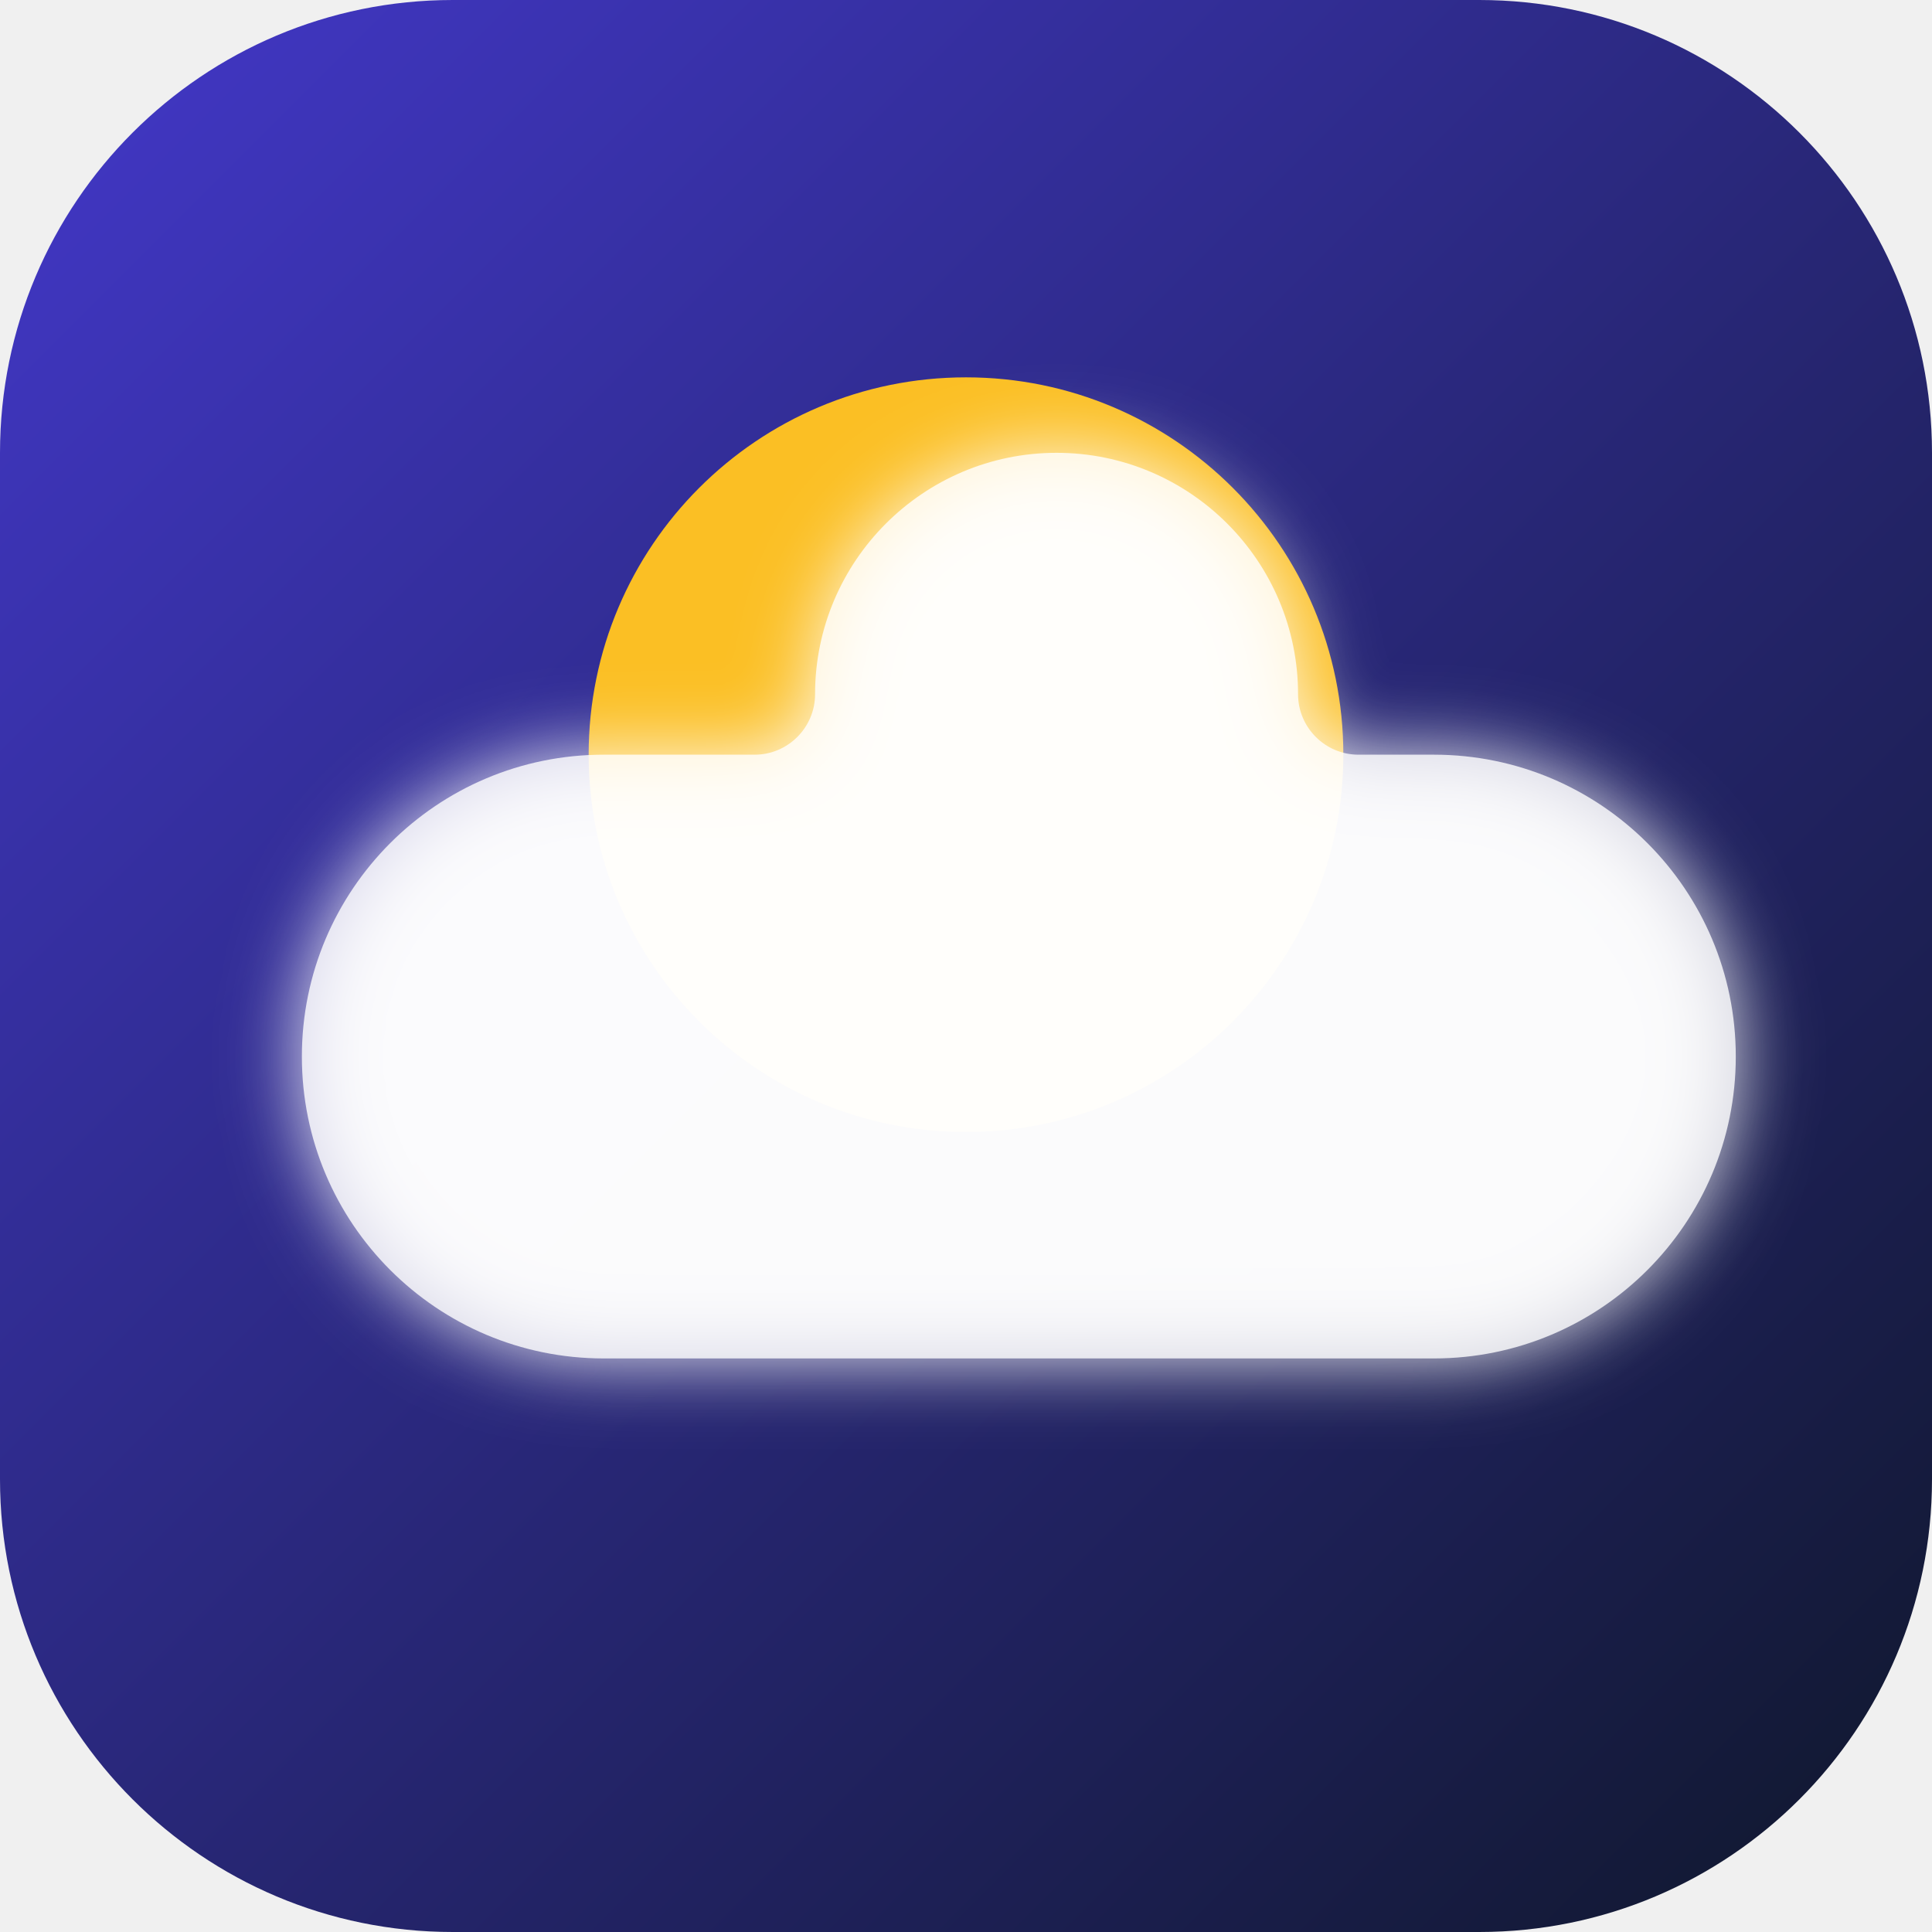
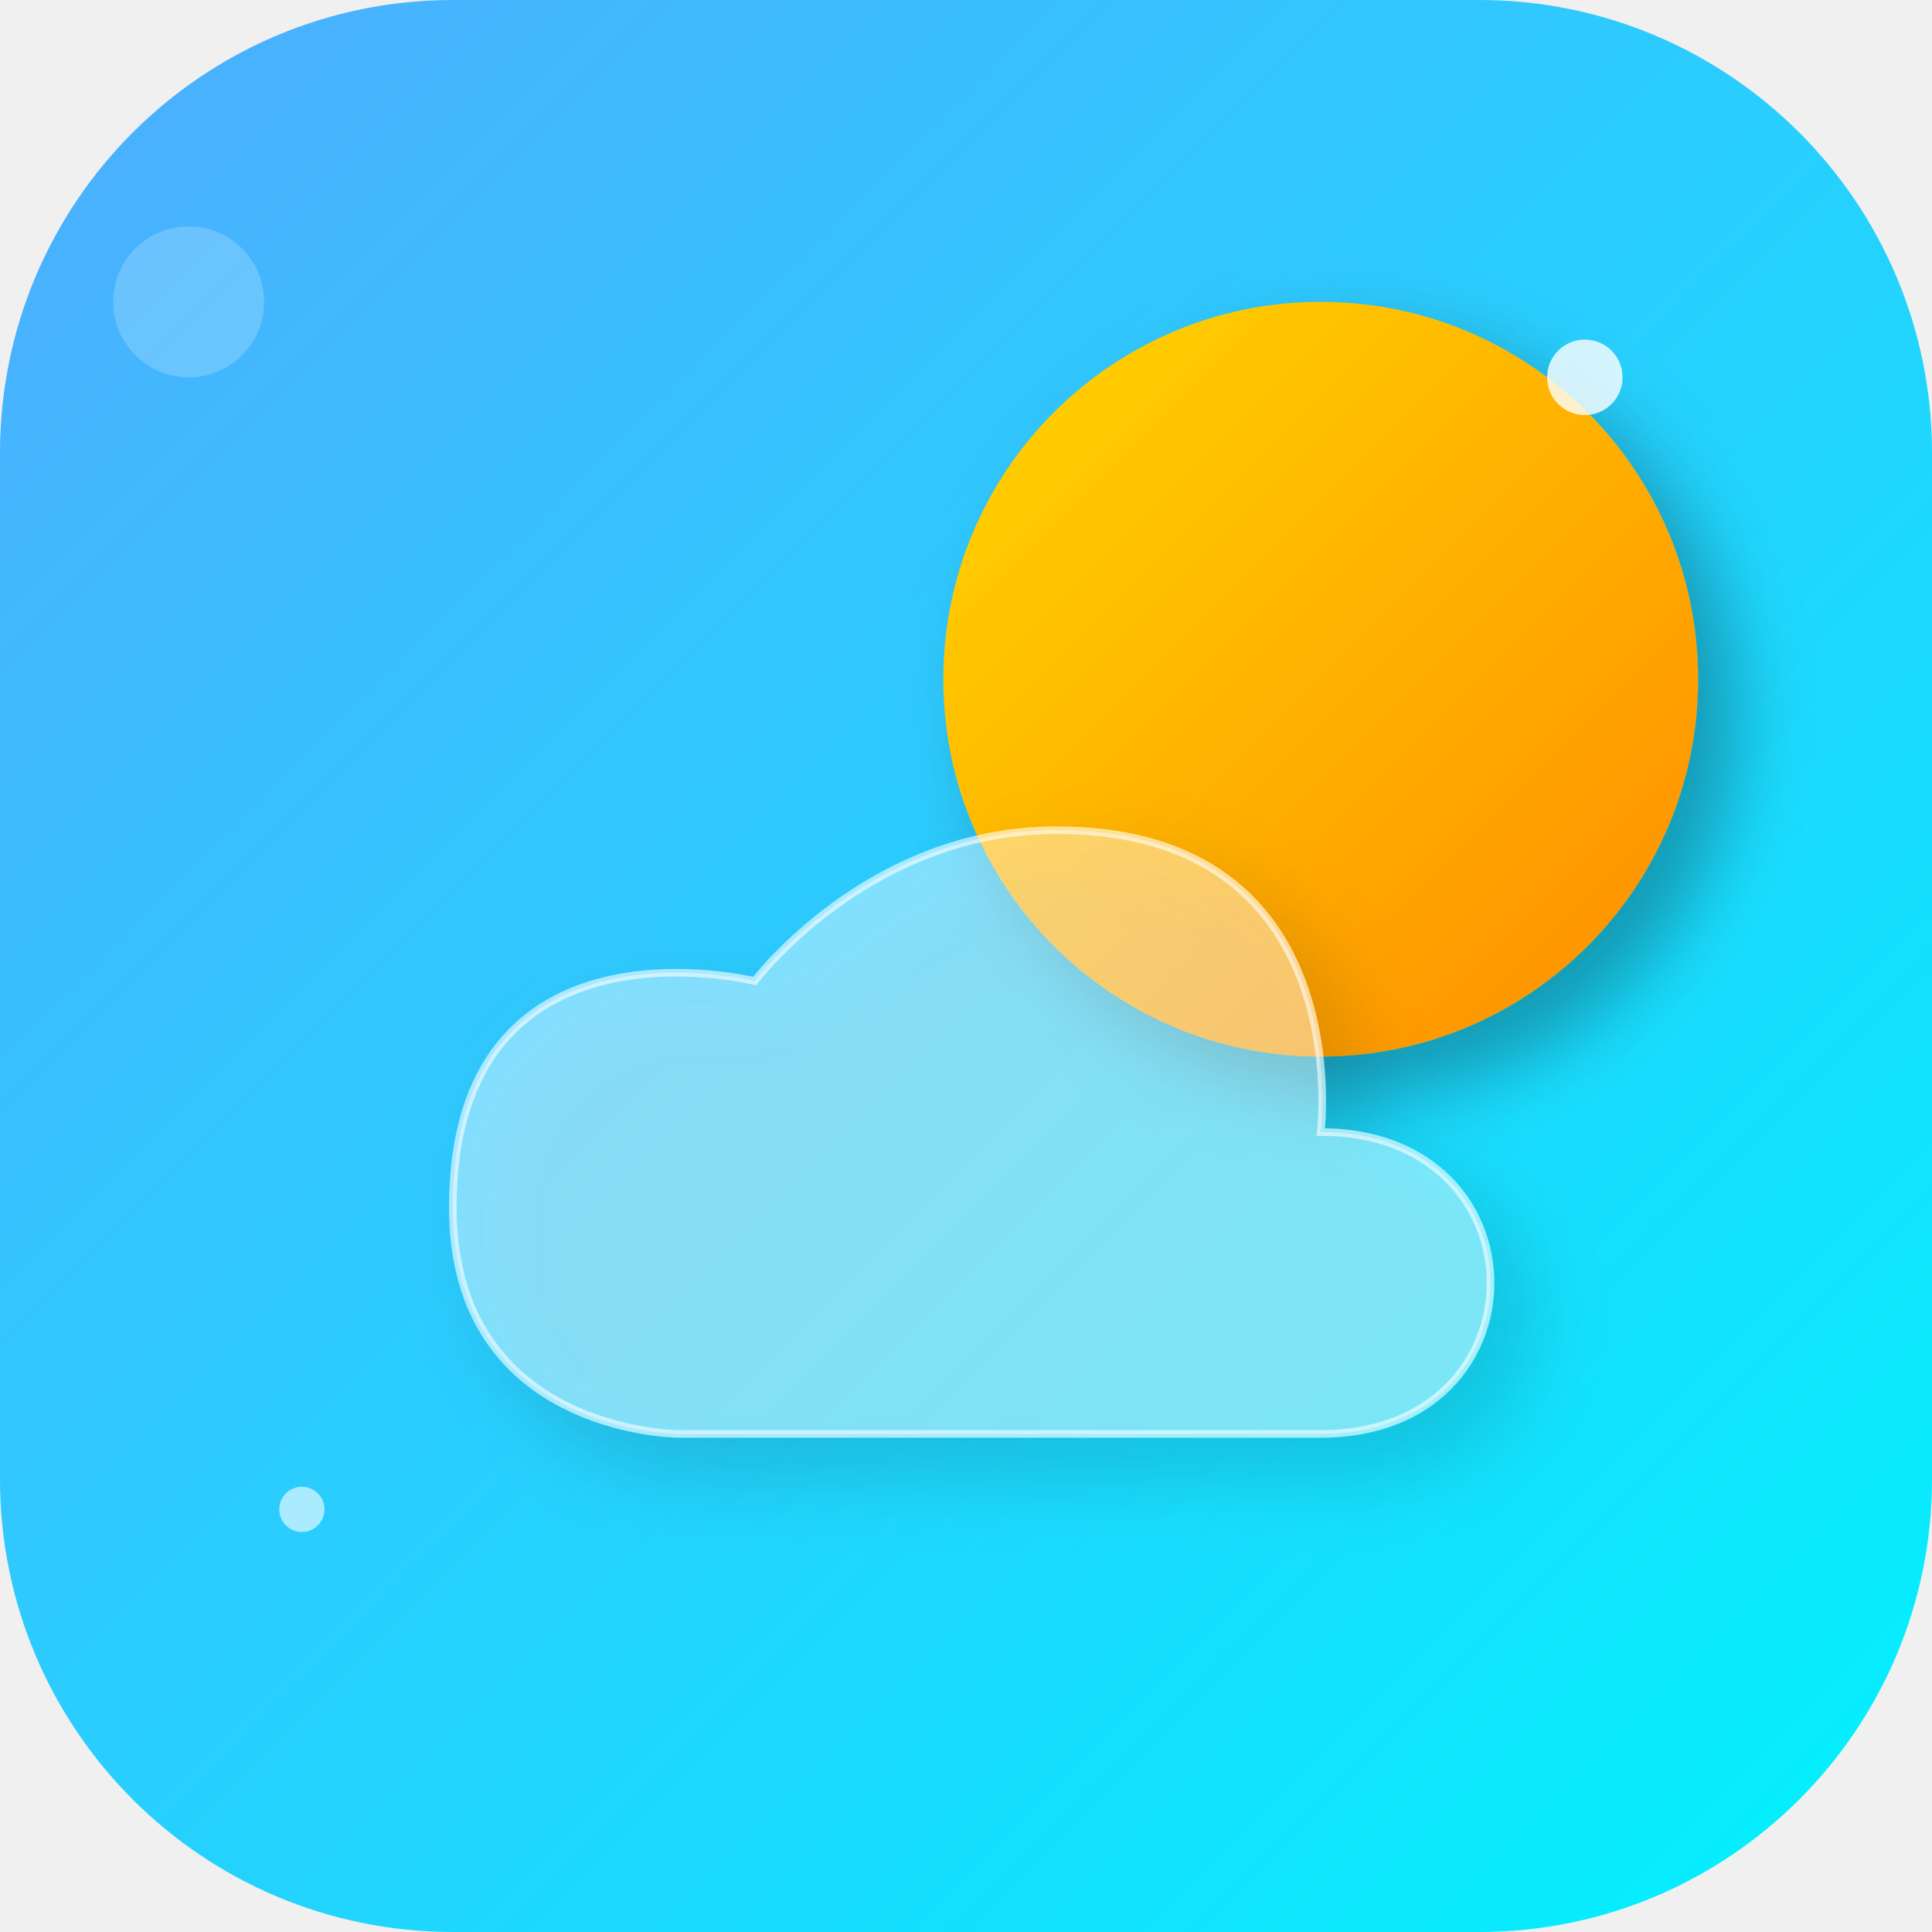
<svg xmlns="http://www.w3.org/2000/svg" viewBox="0 0 512 512">
  <defs>
-     <linearGradient id="g" x1="0%" y1="0%" x2="100%" y2="100%">
-       <stop offset="0%" stop-color="#4338ca" />
-       <stop offset="100%" stop-color="#0f172a" />
+     <linearGradient id="sky" x1="0%" y1="0%" x2="100%" y2="100%">
+       <stop offset="0%" style="stop-color:#4facfe;stop-opacity:1" />
+       <stop offset="100%" style="stop-color:#00f2fe;stop-opacity:1" />
    </linearGradient>
-     <filter id="b" color-interpolation-filters="sRGB">
-       <feGaussianBlur stdDeviation="10" />
+     <linearGradient id="sun" x1="0%" y1="0%" x2="100%" y2="100%">
+       <stop offset="0%" style="stop-color:#ffd700;stop-opacity:1" />
+       <stop offset="100%" style="stop-color:#ff8c00;stop-opacity:1" />
+     </linearGradient>
+     <filter id="glass" x="-20%" y="-20%" width="140%" height="140%">
+       <feGaussianBlur in="SourceGraphic" stdDeviation="15" result="blur" />
+       <feColorMatrix in="blur" mode="matrix" values="1 0 0 0 0  0 1 0 0 0  0 0 1 0 0  0 0 0 18 -7" result="goo" />
+       <feComposite in="SourceGraphic" in2="goo" operator="atop" />
+     </filter>
+     <filter id="shadow" x="-50%" y="-50%" width="200%" height="200%">
+       <feDropShadow dx="10" dy="10" stdDeviation="10" flood-opacity="0.3" />
    </filter>
  </defs>
-   <rect width="512" height="512" rx="120" fill="url(#g)" />
-   <circle cx="256" cy="200" r="100" fill="#fbbf24" />
-   <path d="M160 360c-44.2 0-80-35.8-80-80s35.8-80 80-80h40c8.8 0 16-7.2 16-16 0-35.3 28.7-64 64-64s64 28.7 64 64c0 8.8 7.2 16 16 16h20c44.2 0 80 35.8 80 80s-35.8 80-80 80H160z" fill="#fff" opacity="0.9" filter="url(#b)" />
-   <path d="M160 360c-44.2 0-80-35.8-80-80s35.8-80 80-80h40c8.8 0 16-7.2 16-16 0-35.3 28.7-64 64-64s64 28.7 64 64c0 8.8 7.2 16 16 16h20c44.2 0 80 35.8 80 80s-35.8 80-80 80H160z" fill="#fff" opacity="0.8" />
+   <rect width="512" height="512" rx="120" fill="url(#sky)" />
+   <circle cx="350" cy="180" r="100" fill="url(#sun)" filter="url(#shadow)" />
+   <path d="M120 320 C120 380 180 380 180 380 L350 380 C410 380 410 300 350 300 C350 300 360 220 280 220 C230 220 200 260 200 260 C200 260 120 240 120 320 Z" fill="rgba(255, 255, 255, 0.4)" stroke="rgba(255, 255, 255, 0.6)" stroke-width="2" style="backdrop-filter: blur(10px);" filter="url(#shadow)" />
+   <circle cx="420" cy="100" r="10" fill="white" opacity="0.8" />
+   <circle cx="80" cy="400" r="6" fill="white" opacity="0.6" />
+   <circle cx="50" cy="80" r="20" fill="rgba(255,255,255,0.2)" />
</svg>
